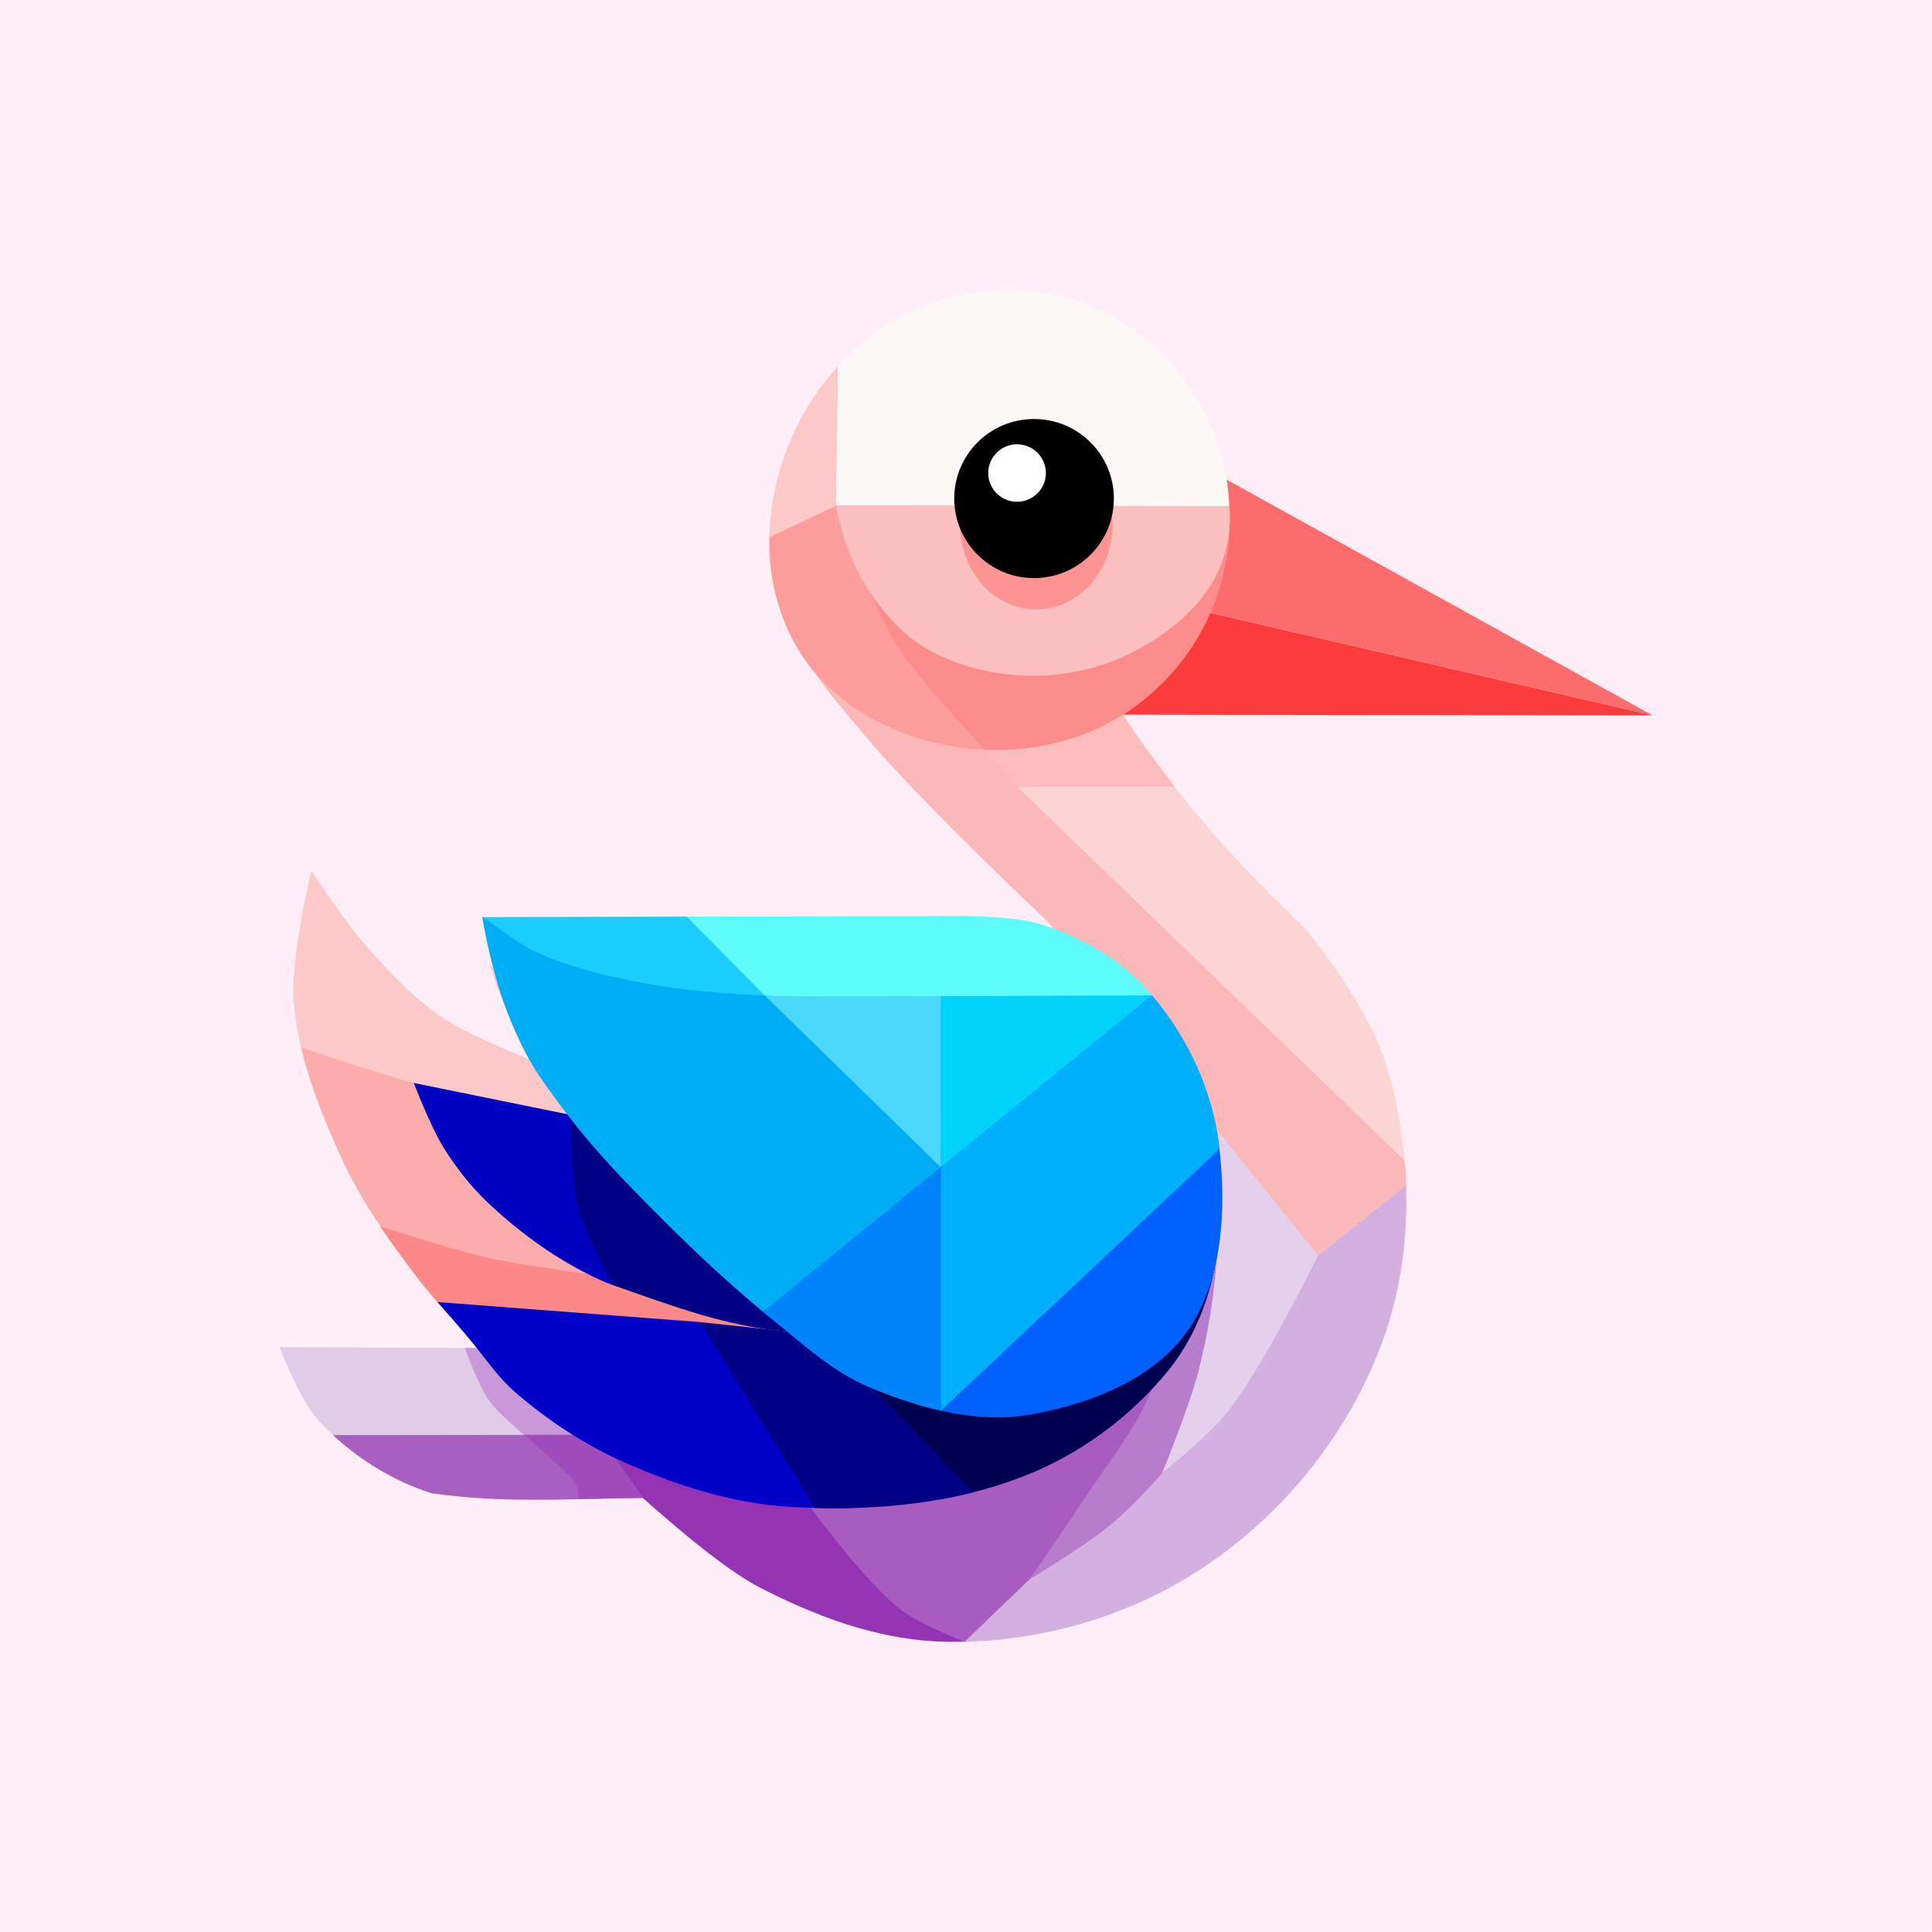
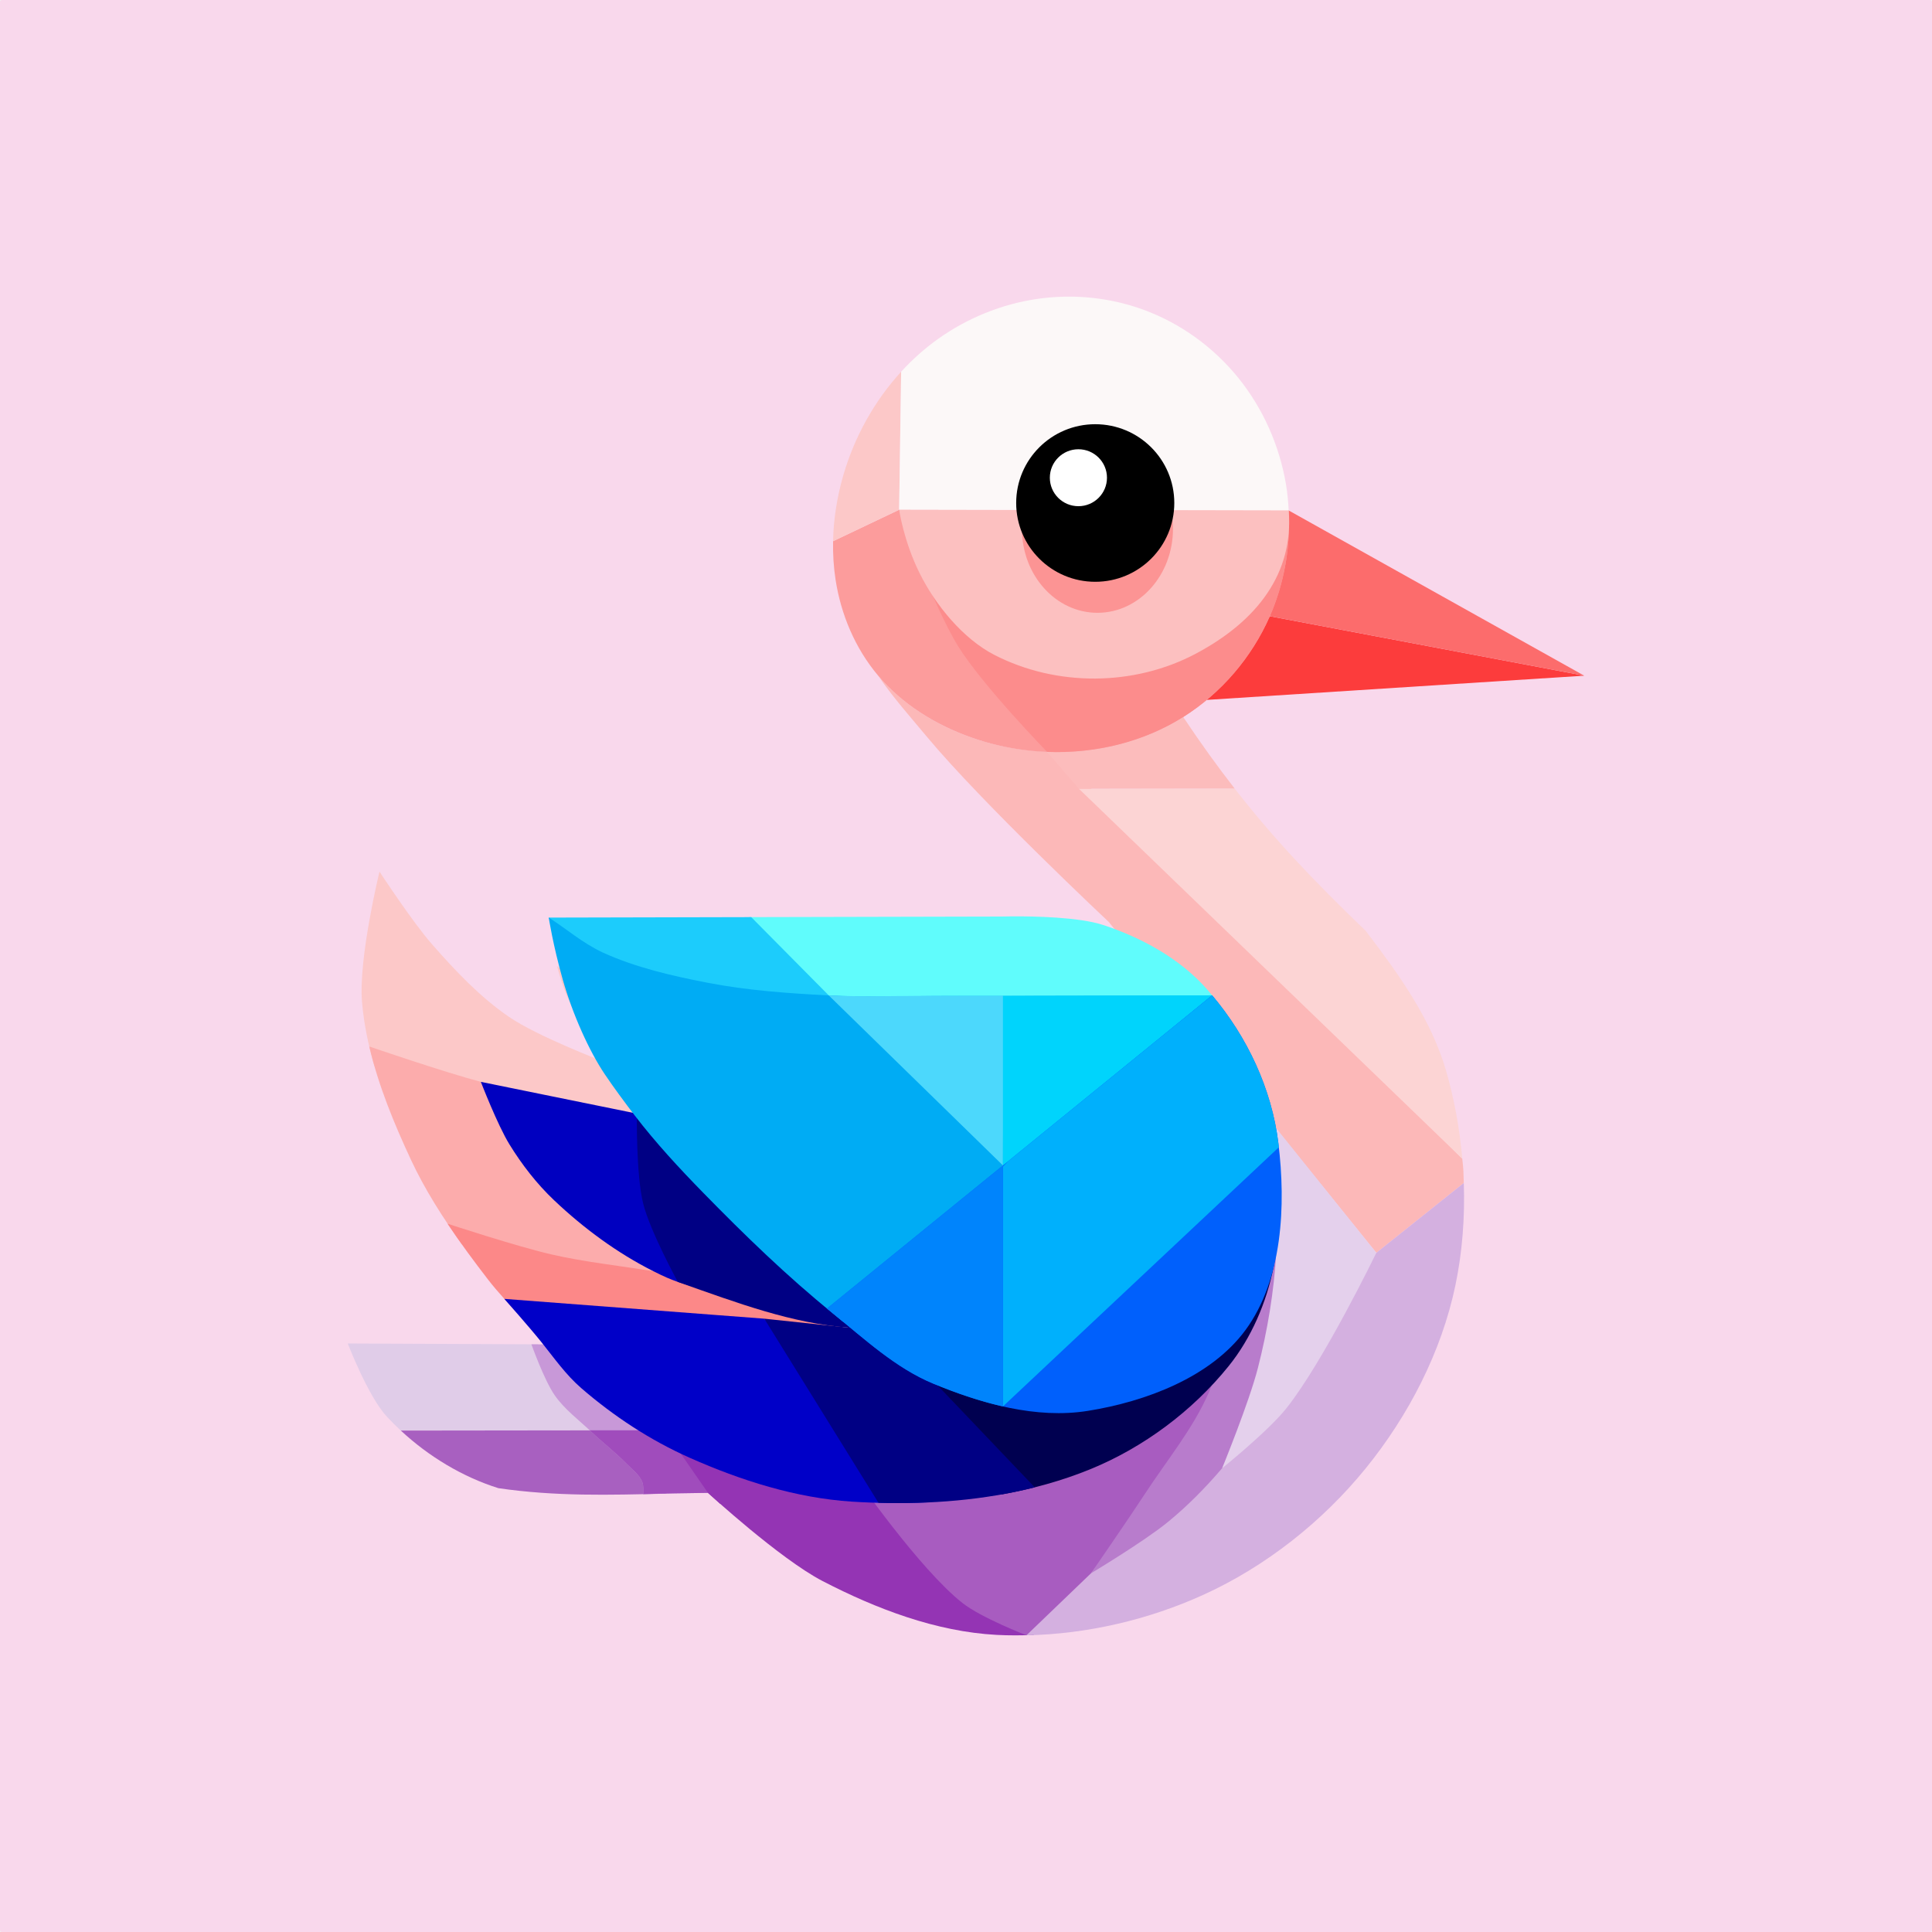
<svg xmlns="http://www.w3.org/2000/svg" version="1.1" id="svg3550" width="512" height="512" viewBox="0 0 512 512">
  <defs id="defs3554">
    <filter style="color-interpolation-filters:sRGB" id="filter3870" x="-0.01" y="-0.011" width="1.03" height="1.03">
      <feFlood flood-opacity="0.498" flood-color="rgb(0,0,0)" result="flood" id="feFlood3860" />
      <feComposite in="flood" in2="SourceGraphic" operator="in" result="composite1" id="feComposite3862" />
      <feGaussianBlur in="composite1" stdDeviation="3" result="blur" id="feGaussianBlur3864" />
      <feOffset dx="6" dy="6" result="offset" id="feOffset3866" />
      <feComposite in="SourceGraphic" in2="offset" operator="over" result="composite2" id="feComposite3868" />
    </filter>
+     <filter style="color-interpolation-filters:sRGB;" id="filter11937" x="-0.2" y="-0.2" width="1.433" height="1.433">
+       <feFlood flood-opacity="1" flood-color="rgb(243,198,226)" result="flood" id="feFlood11927" />
+       <feComposite in="flood" in2="SourceGraphic" operator="in" result="composite1" id="feComposite11929" />
+       <feGaussianBlur in="composite1" stdDeviation="15.045" result="blur" id="feGaussianBlur11931" />
+       <feOffset dx="6" dy="6" result="offset" id="feOffset11933" />
+       <feComposite in="SourceGraphic" in2="offset" operator="over" result="fbSourceGraphic" id="feComposite11935" />
+       <feColorMatrix result="fbSourceGraphicAlpha" in="fbSourceGraphic" values="0 0 0 -1 0 0 0 0 -1 0 0 0 0 -1 0 0 0 0 1 0" id="feColorMatrix11939" />
+       <feFlood id="feFlood11941" flood-opacity="1" flood-color="rgb(243,198,226)" result="flood" in="fbSourceGraphic" />
+       <feComposite in2="fbSourceGraphic" id="feComposite11943" in="flood" operator="in" result="composite1" />
+       <feGaussianBlur id="feGaussianBlur11945" in="composite1" stdDeviation="15.045" result="blur" />
+       <feOffset id="feOffset11947" dx="6" dy="6" result="offset" />
+       <feComposite in2="offset" id="feComposite11949" in="fbSourceGraphic" operator="over" result="composite2" />
+     </filter>
  </defs>
-   <rect style="fill:#feeef8;fill-opacity:1;stroke:none;stroke-width:1.981;stroke-linecap:round;stroke-linejoin:round" id="rect1308" width="512" height="512" x="0" y="0" ry="0.509" />
-   <path id="path2704-61" style="display:inline;opacity:1;fill:#fcb8b8;stroke-width:5.953;stroke-linecap:round" d="m 215.966,178.325 c 3.889,5.746 8.61,11.034 13.04,16.353 14.817,17.791 48.668,49.559 48.668,49.559 l 71.565,88.501 23.403,-18.68 c -0.108,-3.178 -0.051,-3.345 -0.405,-6.503 l -101.085,-100.849 -10.009,-8.006 -0.06,-0.041 c -6.9,-0.272 -13.772,-1.515 -20.268,-3.819 -9.484,-3.363 -18.355,-8.829 -24.849,-16.514 z" />
-   <path id="path2704-6" style="opacity:1;fill:#fcd4d4;stroke-width:5.953;stroke-linecap:round" d="m 311.315,208.494 -41.67,0.066 102.592,98.994 c -0.701,-8.031 -2.142,-15.985 -4.359,-23.614 -4.01,-13.795 -12.762,-25.946 -21.492,-37.355 -13.871,-13.353 -24.545,-24.548 -35.071,-38.09 z" />
-   <path id="path2704-0" style="opacity:1;fill:#fcbcbc;stroke-width:5.953;stroke-linecap:round" d="m 297.573,189.38 c -10.812,6.801 -23.7,9.781 -36.487,9.277 l 0.057,0.041 8.501,9.862 41.67,-0.066 c -4.526,-5.823 -9.029,-12.036 -13.741,-19.114 z" />
-   <path style="opacity:1;fill:#fc3c3c;stroke-width:5.953;stroke-linecap:round" d="m 437.956,189.588 -117.213,-27.17 -23.169,26.962 z" id="path3150" />
-   <path style="opacity:1;fill:#fc6c6c;stroke-width:5.953;stroke-linecap:round" d="m 437.956,189.588 -112.892,-62.484 -4.321,35.315 z" id="path3120" />
-   <path id="path3014-7" style="opacity:1;fill:#fc9c9c;stroke-width:5.953;stroke-linecap:round" d="m 221.57,133.926 -17.677,8.417 c -0.068,3.45 0.141,6.902 0.668,10.314 1.44,9.335 5.254,18.359 11.334,25.587 6.5,7.729 15.403,13.219 24.922,16.594 18.537,6.572 40.11,5.013 56.758,-5.459 10.181,-6.404 18.34,-15.947 23.169,-26.962 3.884,-8.86 5.568,-18.638 5.055,-28.298 z" />
-   <path id="path3014-9" style="opacity:1;fill:#fc8c8c;stroke-width:5.953;stroke-linecap:round" d="m 221.57,133.926 c 0,0 8.776,25.182 15.731,36.436 6.489,10.501 23.843,28.336 23.843,28.336 12.767,0.492 25.634,-2.527 36.43,-9.318 10.181,-6.404 18.34,-15.947 23.169,-26.962 3.884,-8.86 5.568,-18.638 5.055,-28.298 z" />
-   <path id="path3014-2" style="opacity:1;fill:#fcc8c8;stroke-width:5.953;stroke-linecap:round" d="m 222.104,97 c -7.174,7.83 -12.473,17.411 -15.452,27.626 -1.678,5.753 -2.642,11.731 -2.76,17.718 l 17.677,-8.417 z" />
-   <path id="path3713" style="opacity:1;fill:#fcc0c0;stroke-width:5.953;stroke-linecap:round" d="m 325.797,134.12 c 1.326,16.725 -8.314,29.525 -24.828,38.303 -16.515,8.777 -37.298,8.902 -53.952,0.324 -8.327,-4.289 -15.72,-13.265 -20,-21.898 -4.28,-8.633 -5.447,-16.922 -5.447,-16.922" />
-   <path id="path3014-1" style="opacity:1;fill:#fcf8f8;stroke-width:5.953;stroke-linecap:round" d="m 265.691,76.922 c -2.404,0.052 -4.804,0.252 -7.184,0.598 -9.517,1.385 -18.674,5.113 -26.509,10.691 -3.606,2.568 -6.909,5.53 -9.894,8.788 l -0.535,36.927 104.228,0.194 c -0.125,-2.35 -0.342,-4.696 -0.733,-7.017 -1.749,-10.383 -6.16,-20.324 -12.787,-28.507 -6.627,-8.183 -15.465,-14.58 -25.356,-18.193 -6.775,-2.475 -14.018,-3.639 -21.23,-3.481 z" />
-   <ellipse style="opacity:1;fill:#fc9494;stroke-width:6.009;stroke-linecap:round" id="path3718-3-6" cx="274.627" cy="139.021" rx="20.208" ry="22.479" />
-   <ellipse style="opacity:1;fill:#000000;fill-opacity:1;stroke-width:5.953;stroke-linecap:round" id="path3718" cx="274.034" cy="132.122" rx="21.152" ry="21.08" />
-   <ellipse style="opacity:1;fill:#ffffff;fill-opacity:1;stroke-width:2.151;stroke-linecap:round" id="path3718-3" cx="269.53" cy="125.359" rx="7.643" ry="7.617" />
-   <path id="path2704-8-0" style="display:inline;opacity:1;fill:#e0cce8;stroke-width:5.953;stroke-linecap:round" d="m 74.044,356.994 c 0,0 5.422,14.129 10.433,19.559 1.195,1.295 2.463,2.537 3.765,3.748 l 51.36,-0.07 0.392,-7.299 -15.122,-15.706 z" />
-   <path id="path2704-8-2" style="display:inline;opacity:1;fill:#a860c0;stroke-width:5.953;stroke-linecap:round" d="m 145.888,380.231 -57.645,0.07 c 7.438,6.919 16.503,12.397 26.109,15.412 15.509,2.246 29.695,1.817 44.87,1.465 l 0.018,-0.029 z" />
-   <path id="path2704-8-9" style="display:inline;opacity:1;fill:#c898d8;stroke-width:5.953;stroke-linecap:round" d="m 121.792,351.377 c 3.033,3.175 5.692,5.86 5.692,5.86 l -4.301,-0.019 c 0,0 3.377,9.531 6.228,13.635 2.614,3.763 6.407,6.555 9.726,9.713 3.107,2.957 6.537,5.573 9.534,8.641 1.481,1.516 3.338,2.855 4.159,4.809 0.42,1 0.276,3.205 0.272,3.268 5.636,-0.123 11.346,-0.264 17.317,-0.319 0,0 1.254,1.148 3.278,2.934 l 2.429,-4.832 -10.74,-15.288 z" />
-   <path id="path2704-8-9-0" style="display:inline;fill:#a04cbc;stroke-width:5.953;stroke-linecap:round" d="m 138.776,380.231 c 0.12,0.112 0.243,0.222 0.362,0.335 3.107,2.957 6.537,5.573 9.534,8.641 1.481,1.516 3.338,2.855 4.159,4.809 0.42,1 0.276,3.204 0.272,3.268 5.636,-0.123 11.346,-0.264 17.317,-0.319 0,0 1.254,1.148 3.278,2.934 l 2.429,-4.832 -10.423,-14.836 z" />
-   <path id="path2704-8-7" style="display:inline;opacity:1;fill:#9434b4;stroke-width:5.953;stroke-linecap:round" d="m 157.686,378.594 12.734,18.372 c 0,0 19.224,17.672 30.683,23.606 14.418,7.467 30.323,13.514 46.537,14.393 3.302,0.179 6.628,0.15 9.957,0.026 l -0.089,-9.261 -44.874,-38.674 z" />
-   <path style="opacity:1;fill:#a85cc0;fill-opacity:1;stroke-width:5.953;stroke-linecap:round" d="m 255.626,435.075 c 0,0 -12.093,-4.682 -17.11,-8.637 -11.616,-9.158 -28.69,-33.853 -28.69,-33.853 l 98.159,-29.953 -4.222,31.916 -29.82,32.933 z" id="path4565" />
-   <path id="path2704" style="display:inline;opacity:1;fill:#d4b0e0;stroke-width:5.953;stroke-linecap:round" d="m 372.642,314.057 -23.403,18.68 -39.648,39.883 -36.697,45.867 -17.268,16.588 c 16.234,-0.317 32.669,-4.166 47.36,-10.844 16.689,-7.586 31.826,-19.568 43.389,-33.793 11.47,-14.113 20.299,-31.186 24.02,-48.987 1.863,-8.91 2.561,-18.162 2.247,-27.394 z" />
-   <path style="opacity:1;fill:#b87ccc;fill-opacity:1;stroke-width:5.953;stroke-linecap:round" d="m 272.895,418.487 c 0,0 14.121,-8.462 20.478,-13.646 5.312,-4.332 10.166,-9.252 14.612,-14.469 9.897,-11.613 26.646,-37.221 26.646,-37.221 l -15.431,-39.068 c 0,0 -7.065,38.259 -14.748,55.949 -4.237,9.756 -11.176,18.104 -16.997,27.006 -4.729,7.233 -14.56,21.449 -14.56,21.449 z" id="path4479" />
-   <path style="opacity:1;fill:#e4d0ec;fill-opacity:1;stroke-width:5.953;stroke-linecap:round" d="m 307.985,390.373 c 0,0 12.296,-9.89 17.171,-16.013 9.984,-12.54 24.084,-41.623 24.084,-41.623 l -28.299,-35.229 c 0,0 2.189,23.495 1.516,35.229 -0.596,10.378 -2.323,20.727 -4.897,30.799 -2.352,9.202 -9.575,26.836 -9.575,26.836 z" id="path4143" />
-   <path id="path2704-8-92" style="display:inline;opacity:1;fill:#fcc8c8;stroke-width:5.953;stroke-linecap:round" d="m 82.535,230.743 c 0,0 -5.657,23.171 -4.679,34.852 0.485,5.797 1.673,11.513 3.295,17.134 l 90.091,24.467 -8.533,-28.797 -32.683,-22.378 c 0.718,2.555 1.465,5.019 2.201,6.877 2.574,6.491 9.816,18.505 9.816,18.505 0,0 -17.25,-6.595 -24.807,-11.756 -7.819,-5.34 -14.424,-12.369 -20.669,-19.485 -5.268,-6.002 -14.033,-19.418 -14.033,-19.418 z" />
-   <path id="path2704-8-75" style="display:inline;opacity:1;fill:#fcacac;stroke-width:5.953;stroke-linecap:round" d="m 79.801,277.534 c 2.437,10.458 6.624,20.608 11.15,30.316 3.72,7.979 8.494,15.438 13.639,22.627 l 17.202,8.466 83.995,9.491 -41.127,-49.095 -13.855,-3.53 c 0,0 -27.591,-5.217 -41.151,-8.809 -10.088,-2.672 -29.805,-9.448 -29.853,-9.464 z" />
-   <path id="path2704-8-3" style="display:inline;opacity:1;fill:#fc8888;stroke-width:5.953;stroke-linecap:round" d="m 100.736,324.949 c 3.432,5.148 7.126,10.134 10.894,15.015 4.775,6.187 15.855,17.273 15.855,17.273 l 85.631,2.347 -15.253,-14.805 c 0,0 -27.982,-4.743 -41.979,-7.082 -9.106,-1.522 -18.326,-2.455 -27.324,-4.522 -9.416,-2.163 -27.757,-8.205 -27.824,-8.227 z" />
-   <path id="path5116-8" style="display:inline;opacity:1;fill:#0000c0;fill-opacity:1;stroke-width:5.953;stroke-linecap:round" d="m 109.653,286.999 c 0,0 4.438,11.513 7.654,16.737 3.345,5.435 7.321,10.566 11.955,14.954 7.917,7.498 16.878,14.115 26.622,19.008 5.484,2.753 6.625,2.904 14.375,5.266 l -7.021,-49.371 -15.08,-3.201 c 1.954,2.674 3.864,5.229 3.864,5.229 z" />
-   <path id="path5116-9" style="display:inline;opacity:1;fill:#000084;fill-opacity:1;stroke-width:5.953;stroke-linecap:round" d="m 154.805,291.326 -3.144,3.807 c 0.025,0.033 0.36,0.488 0.36,0.488 l -0.623,-0.127 c 0,0 -0.256,16.25 1.683,24.048 1.847,7.428 9.276,20.983 9.276,20.983 16.37,5.808 30.439,11.048 45.79,12.25 l 6.982,-2.118 z" />
-   <path id="path5116-2" style="display:inline;opacity:1;fill:#0000c8;fill-opacity:1;stroke-width:5.953;stroke-linecap:round" d="m 115.935,345.064 c 0,0 6.656,7.494 9.957,11.617 3.372,4.211 6.517,8.701 10.594,12.235 8.698,7.538 18.53,13.994 29.05,18.662 13.686,6.072 28.419,10.763 43.361,11.73 6.692,0.433 13.489,0.492 20.281,0.19 l -43.693,-49.137 z" />
-   <path id="path5116-3-6" style="display:inline;opacity:1;fill:#000050;fill-opacity:1;stroke-width:5.953;stroke-linecap:round" d="m 311.034,330.335 -74.931,34.1 -14.435,3.514 27.374,29.424 c 8.137,-1.457 16.1,-3.642 23.676,-6.736 14.244,-5.818 27.354,-15.605 37.009,-27.584 6.08,-7.543 10.107,-16.965 12.022,-26.462 0.26,-1.287 0.469,-2.596 0.687,-3.9 z" />
-   <path id="path5116" style="display:inline;opacity:1;fill:#000084;fill-opacity:1;stroke-width:5.953;stroke-linecap:round" d="m 185.485,350.36 30.552,49.264 c 13.992,0.399 28.263,-0.715 41.813,-4.138 l -42.719,-44.828 -6.982,2.117 -22.66,-2.414 z" />
-   <path id="path1482-9" style="display:inline;opacity:1;fill:#60fcfc;stroke-width:5.953;stroke-linecap:round" d="m 251.893,242.719 c -1.884,0.011 -3.049,0.048 -3.049,0.048 l -67.466,0.156 21.128,23.276 104.255,-0.538 c -0.965,-1.222 -1.925,-2.428 -2.951,-3.581 -7.194,-8.091 -17.353,-13.66 -27.636,-17.046 -6.512,-2.144 -18.629,-2.346 -24.28,-2.314 z" />
-   <path id="path1482-2" style="display:inline;opacity:1;fill:#1cccfc;stroke-width:5.953;stroke-linecap:round" d="m 181.988,242.921 -54.17,0.125 c 0,0 0.037,0.196 0.038,0.203 l 9.17,9.95 46.291,14.624 22.097,-1.252 z" />
-   <path id="path1482-5" style="display:inline;opacity:1;fill:#00acf4;stroke-width:5.953;stroke-linecap:round" d="m 127.811,243.045 c 0,0 1.168,7.484 3.743,16.556 2.664,9.389 7.106,19.18 11.217,25.306 2.319,3.456 5.537,7.809 8.071,11.11 5.606,7.301 11.936,14.142 18.372,20.723 11.016,11.265 22.359,22.286 34.612,32.192 0.937,0.757 1.871,1.541 2.805,2.314 l 42.718,-41.894 59.787,-40.468 c -1.231,-1.728 -2.52,-3.397 -3.869,-5.006 -13.997,0.047 -47.951,0.156 -70.062,0.13 -10.9,-0.013 -21.815,0.433 -32.699,-0.144 -10.709,-0.569 -21.5,-1.316 -32.03,-3.351 -9.596,-1.854 -19.281,-4.06 -28.177,-8.107 -5.504,-2.554 -10.117,-6.631 -14.487,-9.359 z" />
-   <path id="path1482-5-3" style="display:inline;fill:#4cd8fc;stroke-width:5.953;stroke-linecap:round" d="m 202.742,263.874 46.602,45.493 0.16,-45.387 c -5.229,0 -9.786,0.032 -14.299,0.026 -11.46,-0.145 -22.707,0.353 -32.464,-0.132 z" />
-   <path style="opacity:1;fill:#00d4fc;stroke-width:5.953;stroke-linecap:round" d="m 249.338,309.665 55.971,-45.817 -55.971,0.132 z" id="path1938" />
-   <path id="path1482-56" style="display:inline;opacity:1;fill:#0060fc;stroke-width:5.953;stroke-linecap:round" d="m 305.309,263.848 -103.043,83.792 c 0.522,0.428 1.036,0.866 1.561,1.291 8.51,6.88 16.786,14.636 26.897,18.82 12.93,5.351 27.528,9.486 41.346,7.275 15.456,-2.473 32.853,-8.983 42.137,-21.585 9.974,-13.538 10.879,-33.419 8.819,-50.107 -1.78,-14.421 -8.29,-28.352 -17.717,-39.486 z" />
-   <path id="path1482-56-2" style="display:inline;fill:#00b0fc;stroke-width:5.953;stroke-linecap:round" d="m 305.309,263.848 -54.576,44.379 -1.396,1.438 9.9e-4,64.178 73.817,-69.344 c -0.044,-0.387 -0.082,-0.781 -0.129,-1.165 -1.78,-14.421 -8.289,-28.352 -17.717,-39.486 z" />
-   <path id="path1482-56-1" style="display:inline;fill:#0084fc;stroke-width:5.953;stroke-linecap:round" d="m 249.344,309.368 -31.993,26.006 -0.32,0.26 -14.766,12.007 c 0.522,0.428 1.036,0.866 1.561,1.291 8.51,6.88 16.786,14.636 26.897,18.82 5.932,2.455 12.216,4.644 18.614,6.092 z" />
+   <rect style="fill:#f9d8ec;fill-opacity:1;stroke:none;stroke-width:1.981;stroke-linecap:round;stroke-linejoin:round" id="rect1308" width="512" height="512" x="0" y="0" ry="0.509" />
+   <g id="g3904" transform="matrix(0.990488,0,0,0.990488,18.82168,2.435067)" style="display:inline">
+     <path id="path2704-61" style="display:inline;opacity:1;fill:#fcb8b8;stroke-width:5.953;stroke-linecap:round" d="m 215.966,178.325 c 3.889,5.746 8.61,11.034 13.04,16.353 14.817,17.791 48.668,49.559 48.668,49.559 l 71.565,88.501 23.403,-18.68 c -0.108,-3.178 -0.051,-3.345 -0.405,-6.503 l -101.085,-100.849 -10.009,-8.006 -0.06,-0.041 c -6.9,-0.272 -13.772,-1.515 -20.268,-3.819 -9.484,-3.363 -18.355,-8.829 -24.849,-16.514 z" />
+     <path id="path2704-6" style="opacity:1;fill:#fcd4d4;stroke-width:5.953;stroke-linecap:round" d="m 311.315,208.494 -41.67,0.066 102.592,98.994 c -0.701,-8.031 -2.142,-15.985 -4.359,-23.614 -4.01,-13.795 -12.762,-25.946 -21.492,-37.355 -13.871,-13.353 -24.545,-24.548 -35.071,-38.09 z" />
+     <path id="path2704-0" style="opacity:1;fill:#fcbcbc;stroke-width:5.953;stroke-linecap:round" d="m 297.573,189.38 c -10.812,6.801 -23.7,9.781 -36.487,9.277 l 0.057,0.041 8.501,9.862 41.67,-0.066 c -4.526,-5.823 -9.029,-12.036 -13.741,-19.114 z" />
+     <path style="opacity:1;fill:#fc3c3c;stroke-width:5.953;stroke-linecap:round" d="m 404.868,178.324 -84.125,-15.907 -16.863,22.386 z" id="path3150" />
+     <path style="opacity:1;fill:#fc6c6c;stroke-width:5.953;stroke-linecap:round" d="m 404.868,178.324 -79.07,-44.204 -5.055,28.298 z" id="path3120" />
+     <path id="path3014-7" style="opacity:1;fill:#fc9c9c;stroke-width:5.953;stroke-linecap:round" d="m 221.57,133.926 -17.677,8.417 c -0.068,3.45 0.141,6.902 0.668,10.314 1.44,9.335 5.254,18.359 11.334,25.587 6.5,7.729 15.403,13.219 24.922,16.594 18.537,6.572 40.11,5.013 56.758,-5.459 10.181,-6.404 18.34,-15.947 23.169,-26.962 3.884,-8.86 5.568,-18.638 5.055,-28.298 z" />
+     <path id="path3014-9" style="opacity:1;fill:#fc8c8c;stroke-width:5.953;stroke-linecap:round" d="m 221.57,133.926 c 0,0 8.776,25.182 15.731,36.436 6.489,10.501 23.843,28.336 23.843,28.336 12.767,0.492 25.634,-2.527 36.43,-9.318 10.181,-6.404 18.34,-15.947 23.169,-26.962 3.884,-8.86 5.568,-18.638 5.055,-28.298 z" />
+     <path id="path3014-2" style="opacity:1;fill:#fcc8c8;stroke-width:5.953;stroke-linecap:round" d="m 222.104,97 c -7.174,7.83 -12.473,17.411 -15.452,27.626 -1.678,5.753 -2.642,11.731 -2.76,17.718 l 17.677,-8.417 z" />
+     <path id="path3713" style="opacity:1;fill:#fcc0c0;stroke-width:5.953;stroke-linecap:round" d="m 325.797,134.12 c 1.326,16.725 -8.314,29.525 -24.828,38.303 -16.515,8.777 -37.298,8.902 -53.952,0.324 -8.327,-4.289 -15.72,-13.265 -20,-21.898 -4.28,-8.633 -5.447,-16.922 -5.447,-16.922" />
+     <path id="path3014-1" style="opacity:1;fill:#fcf8f8;stroke-width:5.953;stroke-linecap:round" d="m 265.691,76.922 c -2.404,0.052 -4.804,0.252 -7.184,0.598 -9.517,1.385 -18.674,5.113 -26.509,10.691 -3.606,2.568 -6.909,5.53 -9.894,8.788 l -0.535,36.927 104.228,0.194 c -0.125,-2.35 -0.342,-4.696 -0.733,-7.017 -1.749,-10.383 -6.16,-20.324 -12.787,-28.507 -6.627,-8.183 -15.465,-14.58 -25.356,-18.193 -6.775,-2.475 -14.018,-3.639 -21.23,-3.481 z" />
+     <ellipse style="opacity:1;fill:#fc9494;stroke-width:6.009;stroke-linecap:round" id="path3718-3-6" cx="274.627" cy="139.021" rx="20.208" ry="22.479" />
+     <ellipse style="opacity:1;fill:#000000;fill-opacity:1;stroke-width:5.953;stroke-linecap:round" id="path3718" cx="274.034" cy="132.122" rx="21.152" ry="21.08" />
+     <ellipse style="opacity:1;fill:#ffffff;fill-opacity:1;stroke-width:2.151;stroke-linecap:round" id="path3718-3" cx="269.53" cy="125.359" rx="7.643" ry="7.617" />
+     <path id="path2704-8-0" style="display:inline;opacity:1;fill:#e0cce8;stroke-width:5.953;stroke-linecap:round" d="m 74.044,356.994 c 0,0 5.422,14.129 10.433,19.559 1.195,1.295 2.463,2.537 3.765,3.748 l 51.36,-0.07 0.392,-7.299 -15.122,-15.706 z" />
+     <path id="path2704-8-2" style="display:inline;opacity:1;fill:#a860c0;stroke-width:5.953;stroke-linecap:round" d="m 145.888,380.231 -57.645,0.07 c 7.438,6.919 16.503,12.397 26.109,15.412 15.509,2.246 29.695,1.817 44.87,1.465 l 0.018,-0.029 z" />
+     <path id="path2704-8-9" style="display:inline;opacity:1;fill:#c898d8;stroke-width:5.953;stroke-linecap:round" d="m 121.792,351.377 c 3.033,3.175 5.692,5.86 5.692,5.86 l -4.301,-0.019 c 0,0 3.377,9.531 6.228,13.635 2.614,3.763 6.407,6.555 9.726,9.713 3.107,2.957 6.537,5.573 9.534,8.641 1.481,1.516 3.338,2.855 4.159,4.809 0.42,1 0.276,3.205 0.272,3.268 5.636,-0.123 11.346,-0.264 17.317,-0.319 0,0 1.254,1.148 3.278,2.934 l 2.429,-4.832 -10.74,-15.288 z" />
+     <path id="path2704-8-9-0" style="display:inline;fill:#a04cbc;stroke-width:5.953;stroke-linecap:round" d="m 138.776,380.231 c 0.12,0.112 0.243,0.222 0.362,0.335 3.107,2.957 6.537,5.573 9.534,8.641 1.481,1.516 3.338,2.855 4.159,4.809 0.42,1 0.276,3.204 0.272,3.268 5.636,-0.123 11.346,-0.264 17.317,-0.319 0,0 1.254,1.148 3.278,2.934 l 2.429,-4.832 -10.423,-14.836 z" />
+     <path id="path2704-8-7" style="display:inline;opacity:1;fill:#9434b4;stroke-width:5.953;stroke-linecap:round" d="m 157.686,378.594 12.734,18.372 c 0,0 19.224,17.672 30.683,23.606 14.418,7.467 30.323,13.514 46.537,14.393 3.302,0.179 6.628,0.15 9.957,0.026 l -0.089,-9.261 -44.874,-38.674 z" />
+     <path style="opacity:1;fill:#a85cc0;fill-opacity:1;stroke-width:5.953;stroke-linecap:round" d="m 255.626,435.075 c 0,0 -12.093,-4.682 -17.11,-8.637 -11.616,-9.158 -28.69,-33.853 -28.69,-33.853 l 98.159,-29.953 -4.222,31.916 -29.82,32.933 z" id="path4565" />
+     <path id="path2704" style="display:inline;opacity:1;fill:#d4b0e0;stroke-width:5.953;stroke-linecap:round" d="m 372.642,314.057 -23.403,18.68 -39.648,39.883 -36.697,45.867 -17.268,16.588 c 16.234,-0.317 32.669,-4.166 47.36,-10.844 16.689,-7.586 31.826,-19.568 43.389,-33.793 11.47,-14.113 20.299,-31.186 24.02,-48.987 1.863,-8.91 2.561,-18.162 2.247,-27.394 z" />
+     <path style="opacity:1;fill:#b87ccc;fill-opacity:1;stroke-width:5.953;stroke-linecap:round" d="m 272.895,418.487 c 0,0 14.121,-8.462 20.478,-13.646 5.312,-4.332 10.166,-9.252 14.612,-14.469 9.897,-11.613 26.646,-37.221 26.646,-37.221 l -15.431,-39.068 c 0,0 -7.065,38.259 -14.748,55.949 -4.237,9.756 -11.176,18.104 -16.997,27.006 -4.729,7.233 -14.56,21.449 -14.56,21.449 z" id="path4479" />
+     <path style="opacity:1;fill:#e4d0ec;fill-opacity:1;stroke-width:5.953;stroke-linecap:round" d="m 307.985,390.373 c 0,0 12.296,-9.89 17.171,-16.013 9.984,-12.54 24.084,-41.623 24.084,-41.623 l -28.299,-35.229 c 0,0 2.189,23.495 1.516,35.229 -0.596,10.378 -2.323,20.727 -4.897,30.799 -2.352,9.202 -9.575,26.836 -9.575,26.836 z" id="path4143" />
+     <path id="path2704-8-92" style="display:inline;opacity:1;fill:#fcc8c8;stroke-width:5.953;stroke-linecap:round" d="m 82.535,230.743 c 0,0 -5.657,23.171 -4.679,34.852 0.485,5.797 1.673,11.513 3.295,17.134 l 90.091,24.467 -8.533,-28.797 -32.683,-22.378 c 0.718,2.555 1.465,5.019 2.201,6.877 2.574,6.491 9.816,18.505 9.816,18.505 0,0 -17.25,-6.595 -24.807,-11.756 -7.819,-5.34 -14.424,-12.369 -20.669,-19.485 -5.268,-6.002 -14.033,-19.418 -14.033,-19.418 z" />
+     <path id="path2704-8-75" style="display:inline;opacity:1;fill:#fcacac;stroke-width:5.953;stroke-linecap:round" d="m 79.801,277.534 c 2.437,10.458 6.624,20.608 11.15,30.316 3.72,7.979 8.494,15.438 13.639,22.627 l 17.202,8.466 83.995,9.491 -41.127,-49.095 -13.855,-3.53 c 0,0 -27.591,-5.217 -41.151,-8.809 -10.088,-2.672 -29.805,-9.448 -29.853,-9.464 z" />
+     <path id="path2704-8-3" style="display:inline;opacity:1;fill:#fc8888;stroke-width:5.953;stroke-linecap:round" d="m 100.736,324.949 c 3.432,5.148 7.126,10.134 10.894,15.015 4.775,6.187 15.855,17.273 15.855,17.273 l 85.631,2.347 -15.253,-14.805 c 0,0 -27.982,-4.743 -41.979,-7.082 -9.106,-1.522 -18.326,-2.455 -27.324,-4.522 -9.416,-2.163 -27.757,-8.205 -27.824,-8.227 z" />
+     <path id="path5116-8" style="display:inline;opacity:1;fill:#0000c0;fill-opacity:1;stroke-width:5.953;stroke-linecap:round" d="m 109.653,286.999 c 0,0 4.438,11.513 7.654,16.737 3.345,5.435 7.321,10.566 11.955,14.954 7.917,7.498 16.878,14.115 26.622,19.008 5.484,2.753 6.625,2.904 14.375,5.266 l -7.021,-49.371 -15.08,-3.201 c 1.954,2.674 3.864,5.229 3.864,5.229 z" />
+     <path id="path5116-9" style="display:inline;opacity:1;fill:#000084;fill-opacity:1;stroke-width:5.953;stroke-linecap:round" d="m 154.805,291.326 -3.144,3.807 c 0.025,0.033 0.36,0.488 0.36,0.488 l -0.623,-0.127 c 0,0 -0.256,16.25 1.683,24.048 1.847,7.428 9.276,20.983 9.276,20.983 16.37,5.808 30.439,11.048 45.79,12.25 l 6.982,-2.118 z" />
+     <path id="path5116-2" style="display:inline;opacity:1;fill:#0000c8;fill-opacity:1;stroke-width:5.953;stroke-linecap:round" d="m 115.935,345.064 c 0,0 6.656,7.494 9.957,11.617 3.372,4.211 6.517,8.701 10.594,12.235 8.698,7.538 18.53,13.994 29.05,18.662 13.686,6.072 28.419,10.763 43.361,11.73 6.692,0.433 13.489,0.492 20.281,0.19 l -43.693,-49.137 z" />
+     <path id="path5116-3-6" style="display:inline;opacity:1;fill:#000050;fill-opacity:1;stroke-width:5.953;stroke-linecap:round" d="m 311.034,330.335 -74.931,34.1 -14.435,3.514 27.374,29.424 c 8.137,-1.457 16.1,-3.642 23.676,-6.736 14.244,-5.818 27.354,-15.605 37.009,-27.584 6.08,-7.543 10.107,-16.965 12.022,-26.462 0.26,-1.287 0.469,-2.596 0.687,-3.9 z" />
+     <path id="path5116" style="display:inline;opacity:1;fill:#000084;fill-opacity:1;stroke-width:5.953;stroke-linecap:round" d="m 185.485,350.36 30.552,49.264 c 13.992,0.399 28.263,-0.715 41.813,-4.138 l -42.719,-44.828 -6.982,2.117 -22.66,-2.414 z" />
+     <path id="path1482-9" style="display:inline;opacity:1;fill:#60fcfc;stroke-width:5.953;stroke-linecap:round" d="m 251.893,242.719 c -1.884,0.011 -3.049,0.048 -3.049,0.048 l -67.466,0.156 21.128,23.276 104.255,-0.538 c -0.965,-1.222 -1.925,-2.428 -2.951,-3.581 -7.194,-8.091 -17.353,-13.66 -27.636,-17.046 -6.512,-2.144 -18.629,-2.346 -24.28,-2.314 z" />
+     <path id="path1482-2" style="display:inline;opacity:1;fill:#1cccfc;stroke-width:5.953;stroke-linecap:round" d="m 181.988,242.921 -54.17,0.125 c 0,0 0.037,0.196 0.038,0.203 l 9.17,9.95 46.291,14.624 22.097,-1.252 z" />
+     <path id="path1482-5" style="display:inline;opacity:1;fill:#00acf4;stroke-width:5.953;stroke-linecap:round" d="m 127.811,243.045 c 0,0 1.168,7.484 3.743,16.556 2.664,9.389 7.106,19.18 11.217,25.306 2.319,3.456 5.537,7.809 8.071,11.11 5.606,7.301 11.936,14.142 18.372,20.723 11.016,11.265 22.359,22.286 34.612,32.192 0.937,0.757 1.871,1.541 2.805,2.314 l 42.718,-41.894 59.787,-40.468 c -1.231,-1.728 -2.52,-3.397 -3.869,-5.006 -13.997,0.047 -47.951,0.156 -70.062,0.13 -10.9,-0.013 -21.815,0.433 -32.699,-0.144 -10.709,-0.569 -21.5,-1.316 -32.03,-3.351 -9.596,-1.854 -19.281,-4.06 -28.177,-8.107 -5.504,-2.554 -10.117,-6.631 -14.487,-9.359 z" />
+     <path id="path1482-5-3" style="display:inline;fill:#4cd8fc;stroke-width:5.953;stroke-linecap:round" d="m 202.742,263.874 46.602,45.493 0.16,-45.387 c -5.229,0 -9.786,0.032 -14.299,0.026 -11.46,-0.145 -22.707,0.353 -32.464,-0.132 z" />
+     <path style="opacity:1;fill:#00d4fc;stroke-width:5.953;stroke-linecap:round" d="m 249.338,309.665 55.971,-45.817 -55.971,0.132 z" id="path1938" />
+     <path id="path1482-56" style="display:inline;opacity:1;fill:#0060fc;stroke-width:5.953;stroke-linecap:round" d="m 305.309,263.848 -103.043,83.792 c 0.522,0.428 1.036,0.866 1.561,1.291 8.51,6.88 16.786,14.636 26.897,18.82 12.93,5.351 27.528,9.486 41.346,7.275 15.456,-2.473 32.853,-8.983 42.137,-21.585 9.974,-13.538 10.879,-33.419 8.819,-50.107 -1.78,-14.421 -8.29,-28.352 -17.717,-39.486 z" />
+     <path id="path1482-56-2" style="display:inline;fill:#00b0fc;stroke-width:5.953;stroke-linecap:round" d="m 305.309,263.848 -54.576,44.379 -1.396,1.438 9.9e-4,64.178 73.817,-69.344 c -0.044,-0.387 -0.082,-0.781 -0.129,-1.165 -1.78,-14.421 -8.289,-28.352 -17.717,-39.486 z" />
+     <path id="path1482-56-1" style="display:inline;fill:#0084fc;stroke-width:5.953;stroke-linecap:round" d="m 249.344,309.368 -31.993,26.006 -0.32,0.26 -14.766,12.007 c 0.522,0.428 1.036,0.866 1.561,1.291 8.51,6.88 16.786,14.636 26.897,18.82 5.932,2.455 12.216,4.644 18.614,6.092 z" />
+   </g>
</svg>
